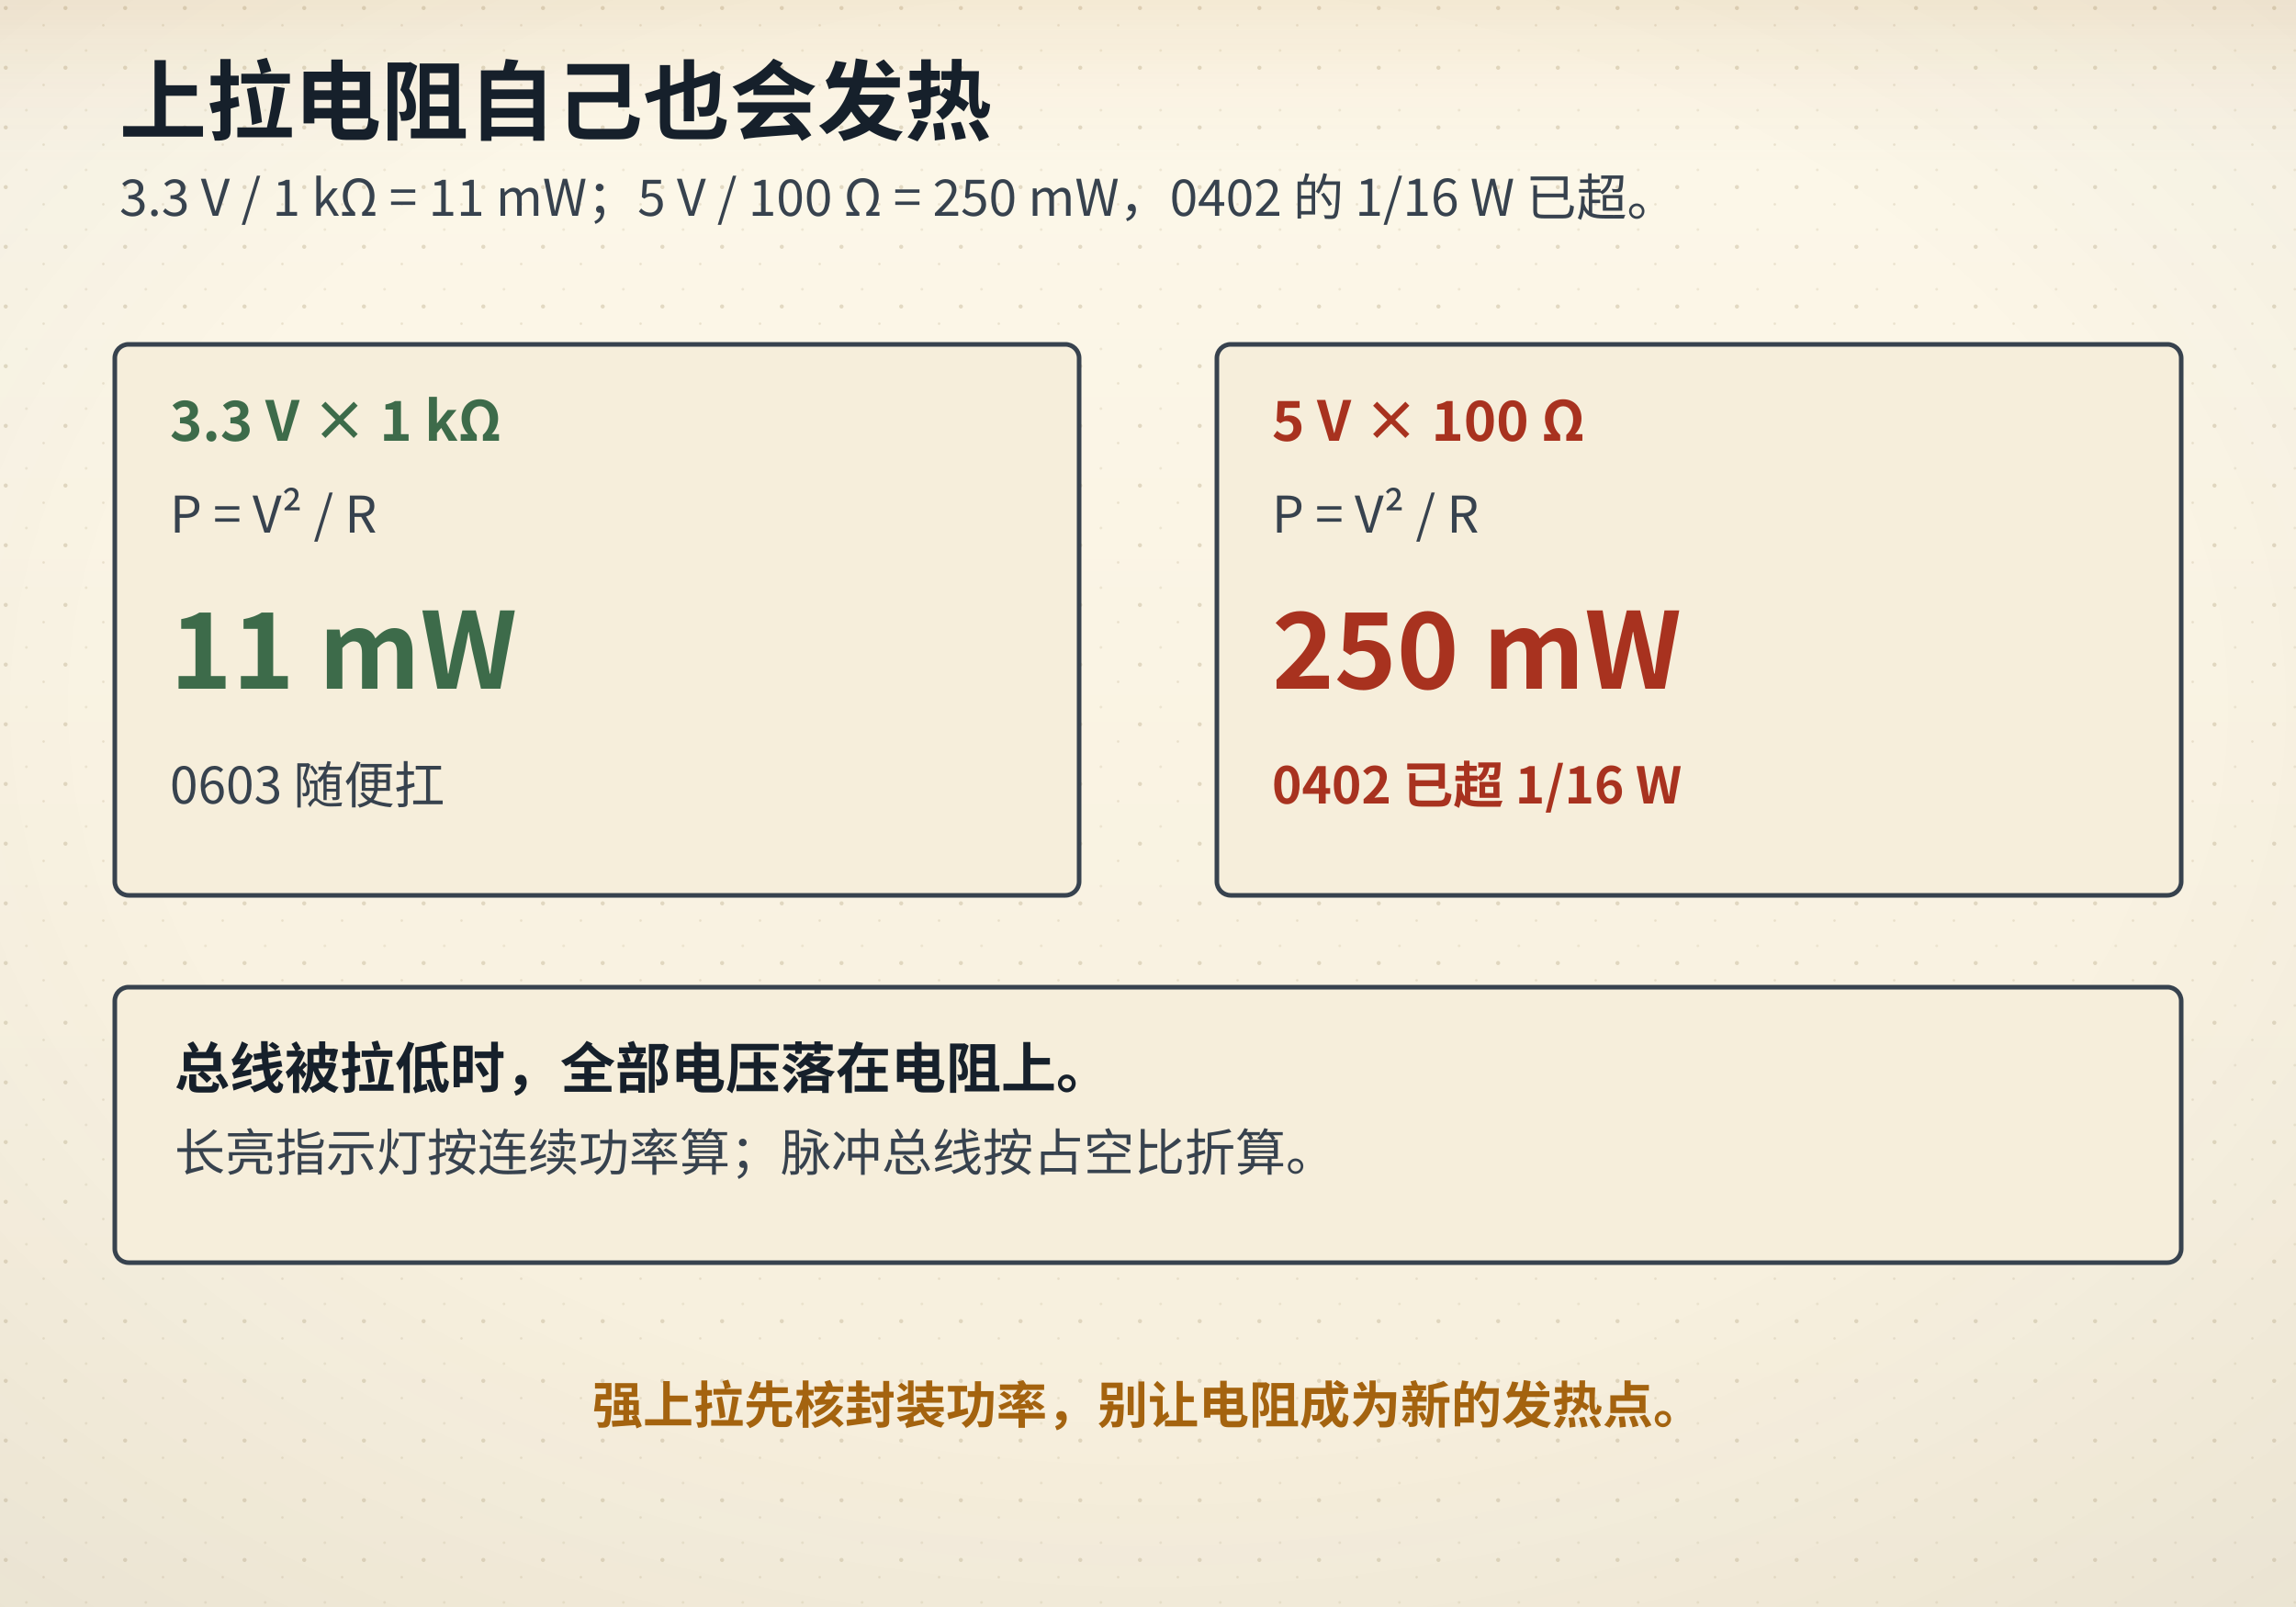
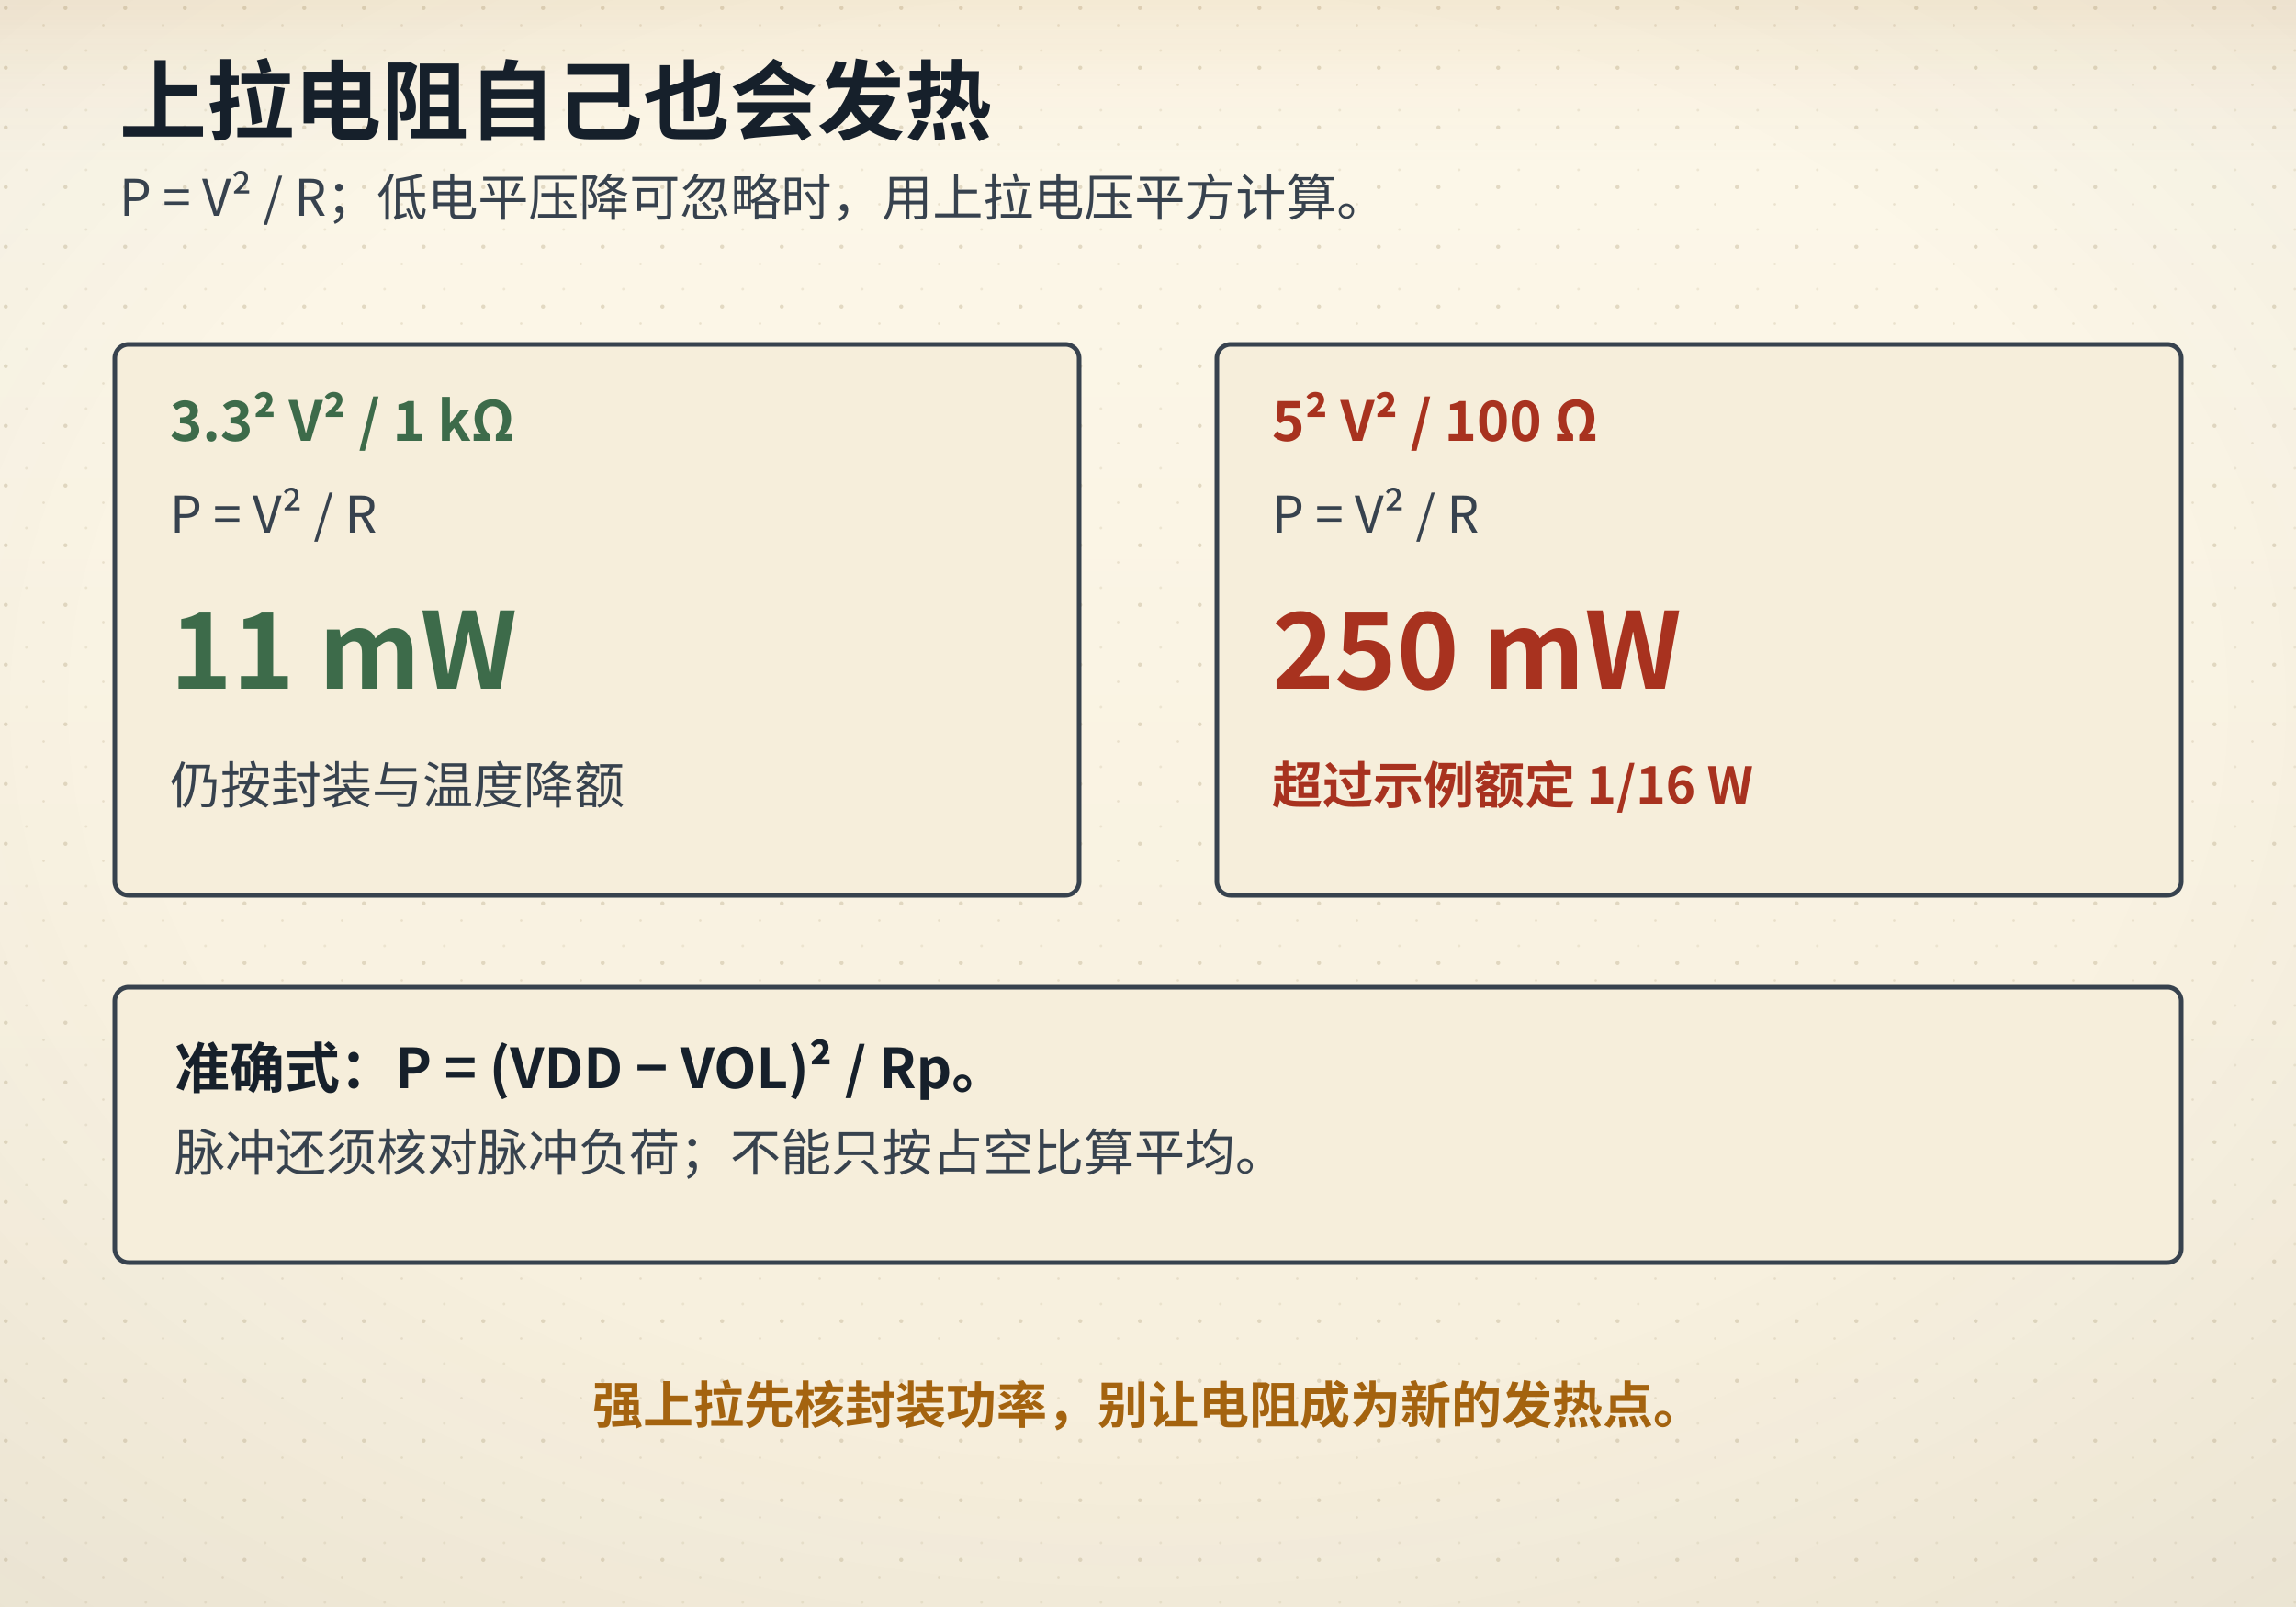
- <svg xmlns="http://www.w3.org/2000/svg" viewBox="0 0 1000 700" data-composition="python-handraw-v1" role="img" aria-labelledby="title desc">
+ <svg xmlns="http://www.w3.org/2000/svg" viewBox="0 0 1000 700">
  <defs>
    <linearGradient id="bgL" x1="0" y1="0" x2="0" y2="1">
      <stop offset="0" stop-color="#fdf8ea" />
      <stop offset="1" stop-color="#f6eedb" />
    </linearGradient>
    <linearGradient id="bgD" x1="0" y1="0" x2="0" y2="1">
      <stop offset="0" stop-color="#141310" />
      <stop offset="1" stop-color="#1d1a14" />
    </linearGradient>
    <radialGradient id="vig" cx="0.5" cy="0.44" r="0.78">
      <stop offset="0.55" stop-color="#16202b" stop-opacity="0" />
      <stop offset="1" stop-color="#16202b" stop-opacity="0.055" />
    </radialGradient>
    <linearGradient id="hdr" x1="0" y1="0" x2="0" y2="1">
      <stop offset="0" stop-color="#a4630f" stop-opacity="0.10" />
      <stop offset="0.55" stop-color="#a4630f" stop-opacity="0.028" />
      <stop offset="1" stop-color="#a4630f" stop-opacity="0" />
    </linearGradient>
    <linearGradient id="hdrD" x1="0" y1="0" x2="0" y2="1">
      <stop offset="0" stop-color="#dcab63" stop-opacity="0.13" />
      <stop offset="0.55" stop-color="#dcab63" stop-opacity="0.04" />
      <stop offset="1" stop-color="#dcab63" stop-opacity="0" />
    </linearGradient>
    <pattern id="dots" width="26" height="26" patternUnits="userSpaceOnUse">
      <circle cx="2.5" cy="3.5" r="0.9" fill="#c9bb9d" />
      <circle cx="19" cy="11" r="0.55" fill="#c9bb9d" opacity="0.7" />
      <circle cx="11.5" cy="22" r="0.6" fill="#c9bb9d" opacity="0.55" />
    </pattern>
    <filter id="soft" x="-40%" y="-40%" width="180%" height="180%">
      <feDropShadow dx="0" dy="1.4" stdDeviation="2" flood-color="#16202b" flood-opacity="0.13" />
    </filter>
    <filter id="pglow" x="-70%" y="-70%" width="240%" height="240%">
      <feGaussianBlur stdDeviation="1.7" result="b" />
      <feMerge>
        <feMergeNode in="b" />
        <feMergeNode in="SourceGraphic" />
      </feMerge>
    </filter>
  </defs>
  <rect class="page-bg" width="1000" height="700" fill="url(#bgL)" />
  <rect class="page-grain" width="1000" height="700" fill="url(#dots)" />
  <rect class="page-vig" width="1000" height="700" fill="url(#vig)" />
  <rect class="page-hdr" width="1000" height="72" fill="url(#hdr)" />
  <style>
text{font-family:"Segoe UI","Microsoft YaHei","PingFang SC","Hiragino Sans GB","Noto Sans CJK SC","Source Han Sans SC","Noto Sans SC",sans-serif;}
line,path,polyline,polygon{stroke-linecap:round;stroke-linejoin:round}
.page-bg{fill:url(#bgL)}
.page-grain{opacity:.5}
.page-vig{opacity:1}
.page-hdr{fill:url(#hdr)}
@media (prefers-color-scheme: dark){
.page-bg{fill:url(#bgD)}
.page-grain{opacity:.34}
.page-vig{opacity:.5}
.page-hdr{fill:url(#hdrD)}
[fill="#fdf8ea"]{fill:#141310}
[stroke="#fdf8ea"]{stroke:#141310}
[fill="#f6eedb"]{fill:#1d1a14}
[stroke="#f6eedb"]{stroke:#1d1a14}
[fill="#e0d3b8"]{fill:#3b3529}
[stroke="#e0d3b8"]{stroke:#3b3529}
[fill="#c9bb9d"]{fill:#4a4436}
[stroke="#c9bb9d"]{stroke:#4a4436}
[fill="#16202b"]{fill:#ece4d3}
[stroke="#16202b"]{stroke:#ece4d3}
[fill="#37424e"]{fill:#cfc6b4}
[stroke="#37424e"]{stroke:#cfc6b4}
[fill="#5b666f"]{fill:#a79e8b}
[stroke="#5b666f"]{stroke:#a79e8b}
[fill="#8b8272"]{fill:#857c6c}
[stroke="#8b8272"]{stroke:#857c6c}
text[fill="#fdf8ea"]{fill:#f9f3e3}
[fill="#e6eff3"]{fill:#17262e}
[fill="#e4f1f3"]{fill:#15262a}
[fill="#e8efe6"]{fill:#182418}
[fill="#f6e7e1"]{fill:#281a16}
[fill="#f7eedb"]{fill:#292114}
[fill="#efe8ee"]{fill:#241c22}
text[fill="#1f5d7a"]{fill:#7fb7cf}
:is(rect,circle,path,line,polygon,polyline,ellipse,g)[fill="#1f5d7a"]{fill:#2b4d5f}
[stroke="#1f5d7a"]{stroke:#6fa3b9}
text[fill="#2f7f96"]{fill:#8ac9d8}
:is(rect,circle,path,line,polygon,polyline,ellipse,g)[fill="#2f7f96"]{fill:#2b5660}
[stroke="#2f7f96"]{stroke:#77b2c1}
text[fill="#3d6b4a"]{fill:#98c096}
:is(rect,circle,path,line,polygon,polyline,ellipse,g)[fill="#3d6b4a"]{fill:#2f4a33}
[stroke="#3d6b4a"]{stroke:#7aa87c}
text[fill="#a8321f"]{fill:#e0907a}
:is(rect,circle,path,line,polygon,polyline,ellipse,g)[fill="#a8321f"]{fill:#55231b}
[stroke="#a8321f"]{stroke:#c07a63}
text[fill="#a4630f"]{fill:#dcab63}
:is(rect,circle,path,line,polygon,polyline,ellipse,g)[fill="#a4630f"]{fill:#553a17}
[stroke="#a4630f"]{stroke:#c08a45}
text[fill="#6b3f63"]{fill:#c4a2bf}
:is(rect,circle,path,line,polygon,polyline,ellipse,g)[fill="#6b3f63"]{fill:#452c40}
[stroke="#6b3f63"]{stroke:#a17c9b}
}
</style>
  <text x="52" y="58" font-size="38" fill="#16202b" font-family="'KaiTi','STKaiti','Kaiti SC','LXGW WenKai','Noto Serif CJK SC','Source Han Serif SC','Songti SC','SimSun','Noto Serif SC',serif" font-weight="700" text-anchor="start">上拉电阻自己也会发热</text>
-   <text x="52" y="94" font-size="22" fill="#37424e" font-family="'KaiTi','STKaiti','Kaiti SC','LXGW WenKai','Noto Serif CJK SC','Source Han Serif SC','Songti SC','SimSun','Noto Serif SC',serif" font-weight="400" text-anchor="start">3.3 V / 1 kΩ = 11 mW；5 V / 100 Ω = 250 mW，0402 的 1/16 W 已超。</text>
+   <text x="52" y="94" font-size="22" fill="#37424e" font-family="'KaiTi','STKaiti','Kaiti SC','LXGW WenKai','Noto Serif CJK SC','Source Han Serif SC','Songti SC','SimSun','Noto Serif SC',serif" font-weight="400" text-anchor="start">P = V² / R；低电平压降可忽略时，用上拉电压平方计算。</text>
  <rect x="50" y="150" width="420" height="240" rx="6" fill="#f6eedb" stroke="#37424e" stroke-width="2" />
-   <text x="74" y="192" font-size="24" fill="#3d6b4a" font-family="'KaiTi','STKaiti','Kaiti SC','LXGW WenKai','Noto Serif CJK SC','Source Han Serif SC','Songti SC','SimSun','Noto Serif SC',serif" font-weight="700" text-anchor="start">3.3 V × 1 kΩ</text>
+   <text x="74" y="192" font-size="24" fill="#3d6b4a" font-family="'KaiTi','STKaiti','Kaiti SC','LXGW WenKai','Noto Serif CJK SC','Source Han Serif SC','Songti SC','SimSun','Noto Serif SC',serif" font-weight="700" text-anchor="start">3.3² V² / 1 kΩ</text>
  <text x="74" y="232" font-size="22" fill="#37424e" font-family="'KaiTi','STKaiti','Kaiti SC','LXGW WenKai','Noto Serif CJK SC','Source Han Serif SC','Songti SC','SimSun','Noto Serif SC',serif" font-weight="400" text-anchor="start">P = V² / R</text>
  <text x="74" y="300" font-size="46" fill="#3d6b4a" font-family="'KaiTi','STKaiti','Kaiti SC','LXGW WenKai','Noto Serif CJK SC','Source Han Serif SC','Songti SC','SimSun','Noto Serif SC',serif" font-weight="700" text-anchor="start">11 mW</text>
-   <text x="74" y="350" font-size="22" fill="#37424e" font-family="'KaiTi','STKaiti','Kaiti SC','LXGW WenKai','Noto Serif CJK SC','Source Han Serif SC','Songti SC','SimSun','Noto Serif SC',serif" font-weight="400" text-anchor="start">0603 随便扛</text>
+   <text x="74" y="350" font-size="22" fill="#37424e" font-family="'KaiTi','STKaiti','Kaiti SC','LXGW WenKai','Noto Serif CJK SC','Source Han Serif SC','Songti SC','SimSun','Noto Serif SC',serif" font-weight="400" text-anchor="start">仍按封装与温度降额</text>
  <rect x="530" y="150" width="420" height="240" rx="6" fill="#f6eedb" stroke="#37424e" stroke-width="2" />
-   <text x="554" y="192" font-size="24" fill="#a8321f" font-family="'KaiTi','STKaiti','Kaiti SC','LXGW WenKai','Noto Serif CJK SC','Source Han Serif SC','Songti SC','SimSun','Noto Serif SC',serif" font-weight="700" text-anchor="start">5 V × 100 Ω</text>
+   <text x="554" y="192" font-size="24" fill="#a8321f" font-family="'KaiTi','STKaiti','Kaiti SC','LXGW WenKai','Noto Serif CJK SC','Source Han Serif SC','Songti SC','SimSun','Noto Serif SC',serif" font-weight="700" text-anchor="start">5² V² / 100 Ω</text>
  <text x="554" y="232" font-size="22" fill="#37424e" font-family="'KaiTi','STKaiti','Kaiti SC','LXGW WenKai','Noto Serif CJK SC','Source Han Serif SC','Songti SC','SimSun','Noto Serif SC',serif" font-weight="400" text-anchor="start">P = V² / R</text>
  <text x="554" y="300" font-size="46" fill="#a8321f" font-family="'KaiTi','STKaiti','Kaiti SC','LXGW WenKai','Noto Serif CJK SC','Source Han Serif SC','Songti SC','SimSun','Noto Serif SC',serif" font-weight="700" text-anchor="start">250 mW</text>
-   <text x="554" y="350" font-size="22" fill="#a8321f" font-family="'KaiTi','STKaiti','Kaiti SC','LXGW WenKai','Noto Serif CJK SC','Source Han Serif SC','Songti SC','SimSun','Noto Serif SC',serif" font-weight="700" text-anchor="start">0402 已超 1/16 W</text>
+   <text x="554" y="350" font-size="22" fill="#a8321f" font-family="'KaiTi','STKaiti','Kaiti SC','LXGW WenKai','Noto Serif CJK SC','Source Han Serif SC','Songti SC','SimSun','Noto Serif SC',serif" font-weight="700" text-anchor="start">超过示例额定 1/16 W</text>
  <rect x="50" y="430" width="900" height="120" rx="6" fill="#f6eedb" stroke="#37424e" stroke-width="2" />
-   <text x="76" y="474" font-size="24" fill="#16202b" font-family="'KaiTi','STKaiti','Kaiti SC','LXGW WenKai','Noto Serif CJK SC','Source Han Serif SC','Songti SC','SimSun','Noto Serif SC',serif" font-weight="700" text-anchor="start">总线被拉低时，全部电压落在电阻上。</text>
-   <text x="76" y="510" font-size="22" fill="#37424e" font-family="'KaiTi','STKaiti','Kaiti SC','LXGW WenKai','Noto Serif CJK SC','Source Han Serif SC','Songti SC','SimSun','Noto Serif SC',serif" font-weight="400" text-anchor="start">长亮指示灯按连续功率算；脉冲总线按占空比折算。</text>
+   <text x="76" y="474" font-size="24" fill="#16202b" font-family="'KaiTi','STKaiti','Kaiti SC','LXGW WenKai','Noto Serif CJK SC','Source Han Serif SC','Songti SC','SimSun','Noto Serif SC',serif" font-weight="700" text-anchor="start">准确式：P = (VDD − VOL)² / Rp。</text>
+   <text x="76" y="510" font-size="22" fill="#37424e" font-family="'KaiTi','STKaiti','Kaiti SC','LXGW WenKai','Noto Serif CJK SC','Source Han Serif SC','Songti SC','SimSun','Noto Serif SC',serif" font-weight="400" text-anchor="start">脉冲还须核对脉冲负荷；不能只按占空比算平均。</text>
  <text x="500" y="620" font-size="22" fill="#a4630f" font-family="'KaiTi','STKaiti','Kaiti SC','LXGW WenKai','Noto Serif CJK SC','Source Han Serif SC','Songti SC','SimSun','Noto Serif SC',serif" font-weight="700" text-anchor="middle">强上拉先核封装功率，别让电阻成为新的发热点。</text>
</svg>
